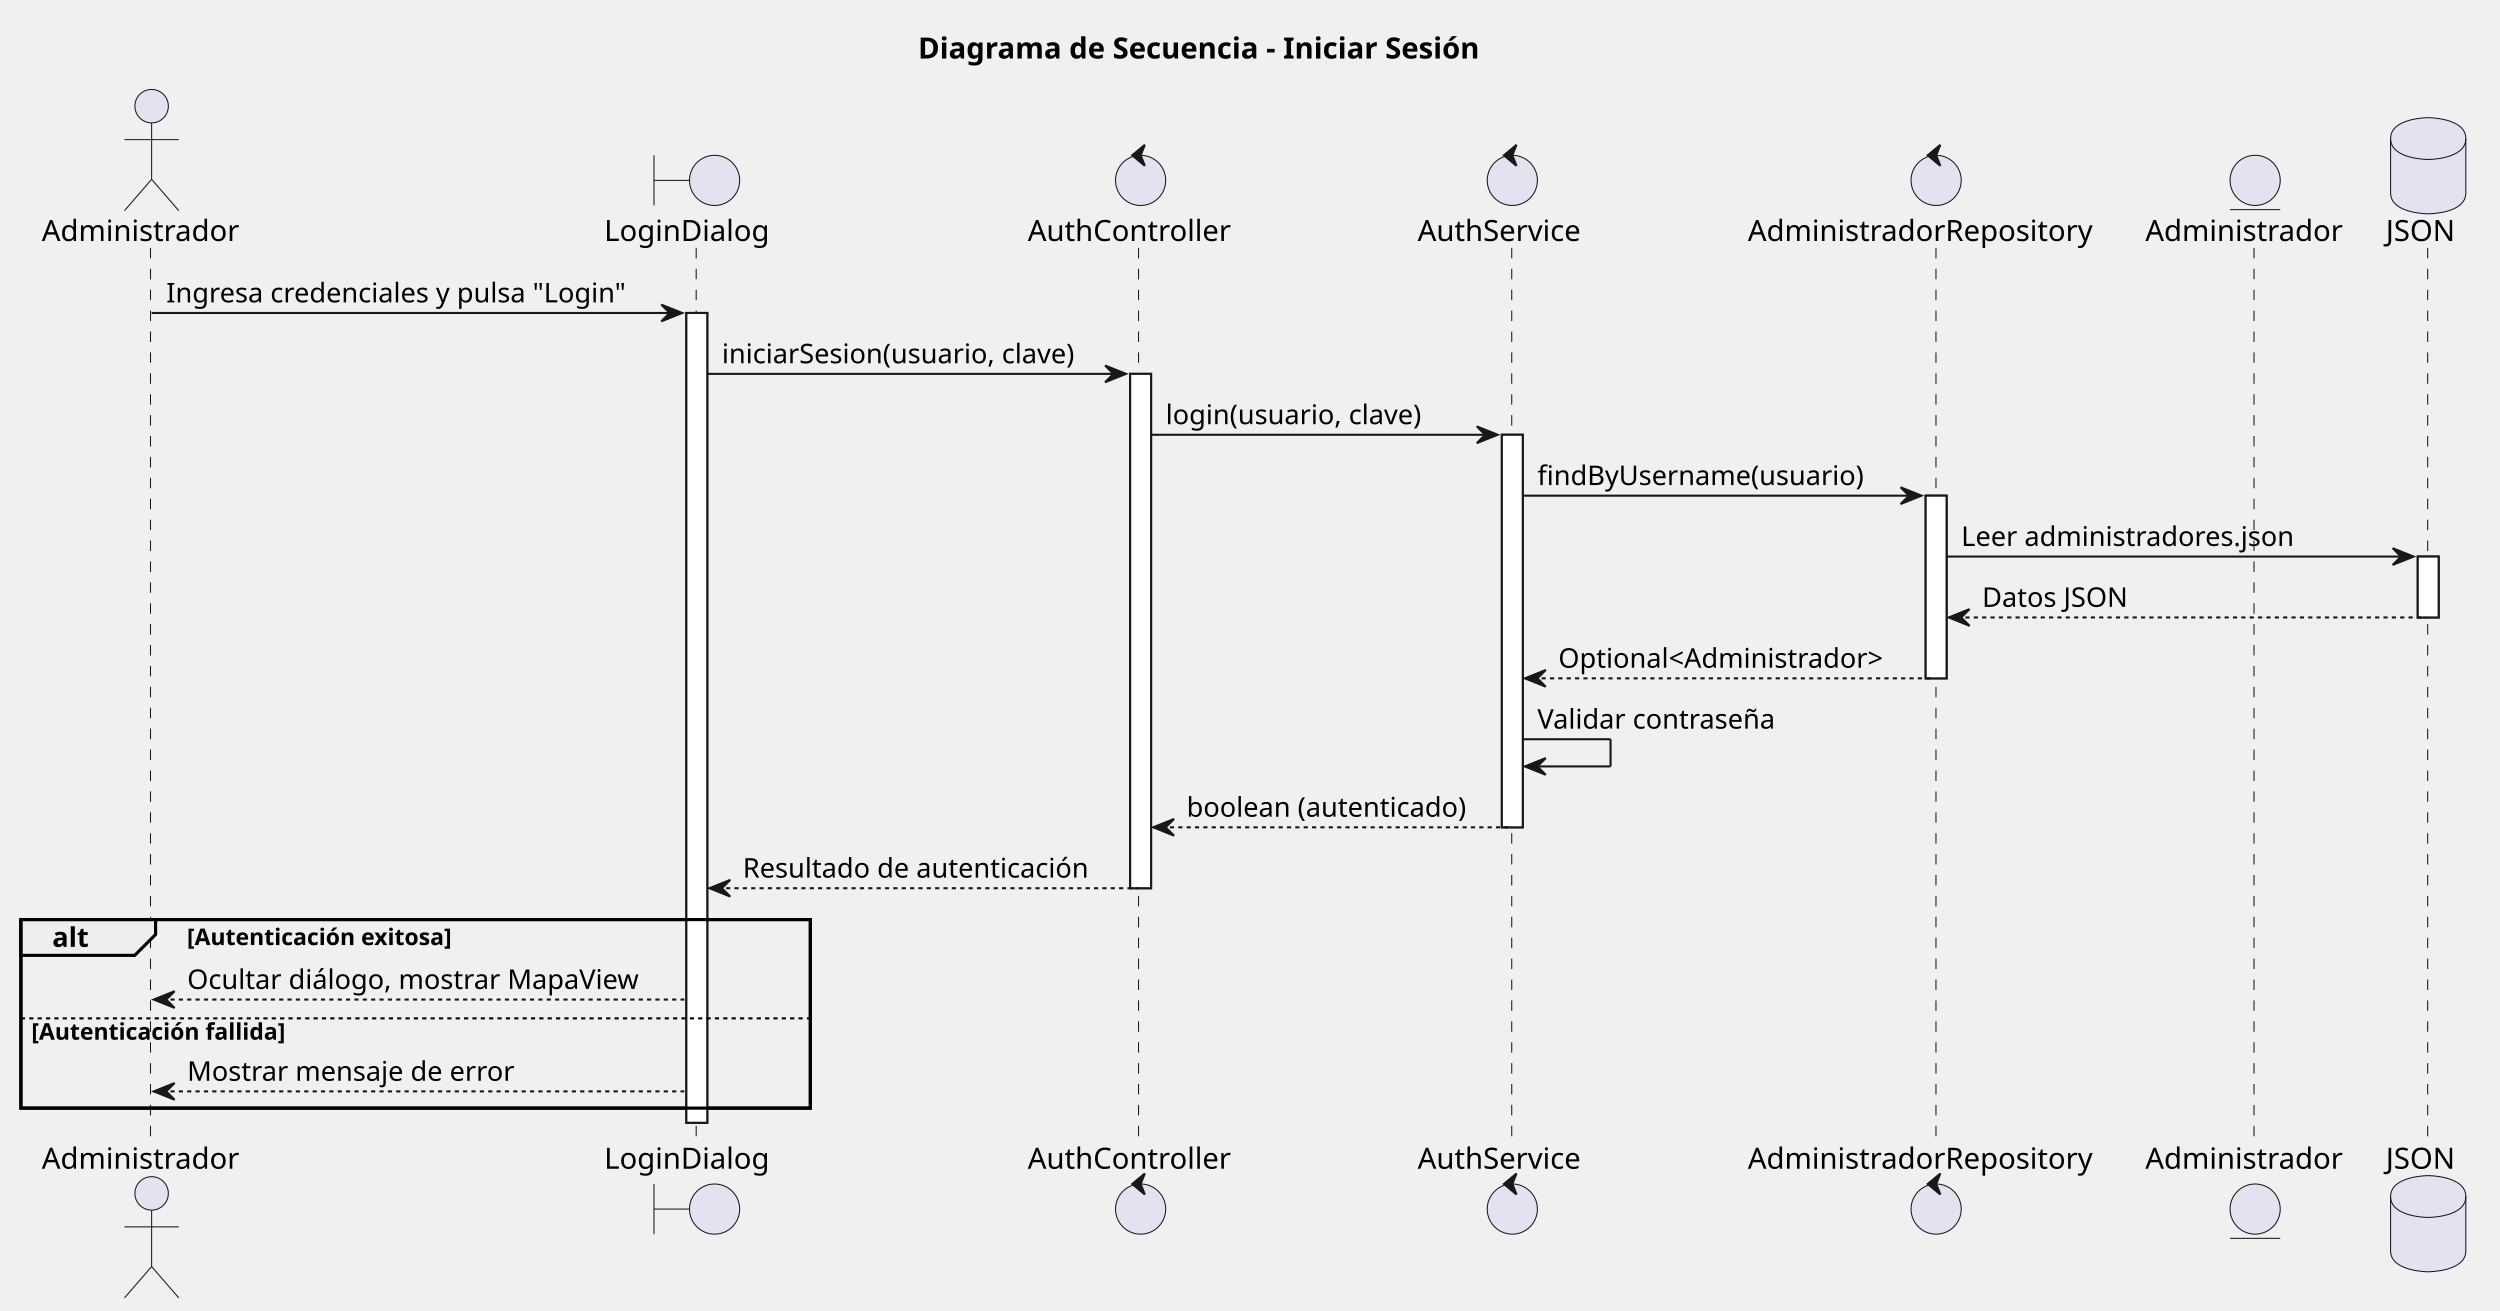
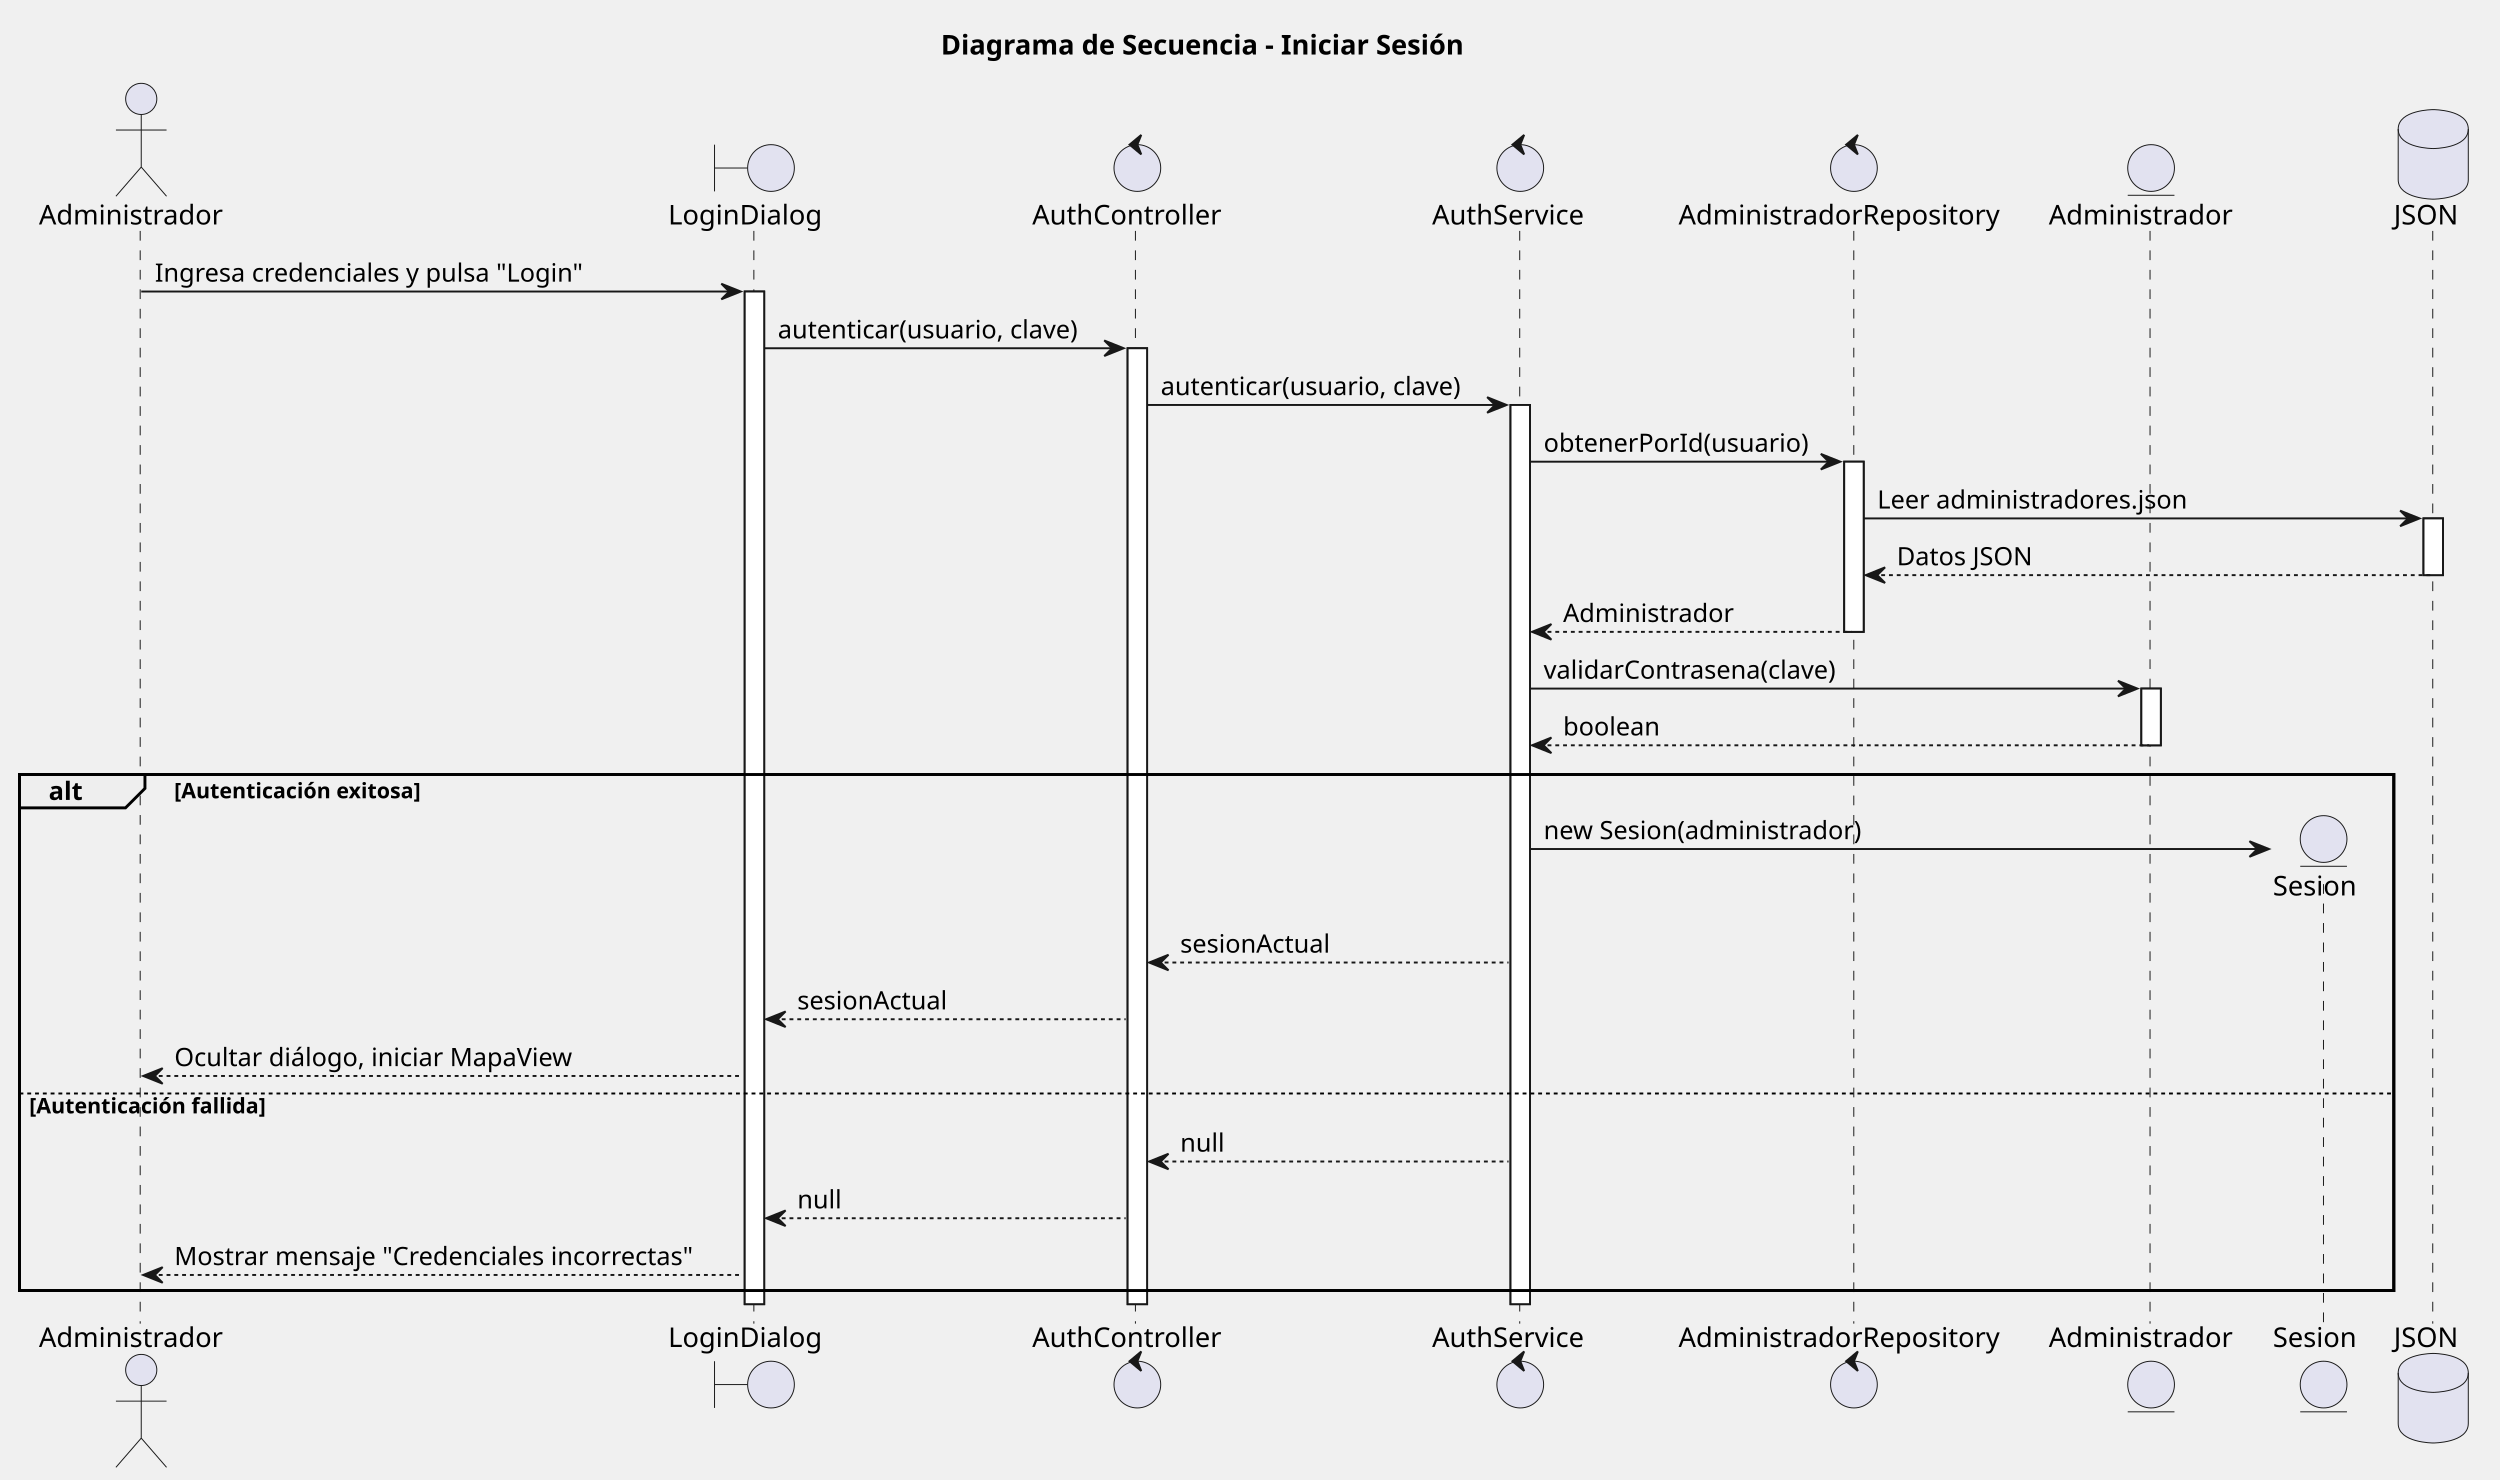
- <svg xmlns="http://www.w3.org/2000/svg" contentStyleType="text/css" data-diagram-type="SEQUENCE" height="627px" preserveAspectRatio="none" style="width:1196px;height:627px;background:#FFFFFF;" version="1.1" viewBox="0 0 1196 627" width="1196px" zoomAndPan="magnify">
+ <svg xmlns="http://www.w3.org/2000/svg" contentStyleType="text/css" data-diagram-type="SEQUENCE" height="760px" preserveAspectRatio="none" style="width:1284px;height:760px;background:#FFFFFF;" version="1.1" viewBox="0 0 1284 760" width="1284px" zoomAndPan="magnify">
  <defs />
  <g>
-     <text fill="#000000" font-family="sans-serif" font-size="14" font-weight="bold" lengthAdjust="spacing" textLength="307.542" x="439.183" y="27.995">Diagrama de Secuencia - Iniciar Sesión</text>
-     <g>
-       <rect fill="#FFFFFF" height="387.398" style="stroke:#181818;stroke-width:1;" width="10" x="328.358" y="149.727" />
-     </g>
-     <g>
-       <rect fill="#FFFFFF" height="246.062" style="stroke:#181818;stroke-width:1;" width="10" x="540.672" y="178.859" />
-     </g>
-     <g>
-       <rect fill="#FFFFFF" height="187.797" style="stroke:#181818;stroke-width:1;" width="10" x="718.491" y="207.992" />
-     </g>
-     <g>
-       <rect fill="#FFFFFF" height="87.398" style="stroke:#181818;stroke-width:1;" width="10" x="921.244" y="237.125" />
-     </g>
-     <g>
-       <rect fill="#FFFFFF" height="29.133" style="stroke:#181818;stroke-width:1;" width="10" x="1156.654" y="266.258" />
-     </g>
-     <rect fill="none" height="90.203" style="stroke:#000000;stroke-width:1.5;" width="377.661" x="10" y="439.922" />
-     <g>
-       <rect fill="#000000" fill-opacity="0" height="428.531" width="8" x="68.54" y="118.594" />
-       <line style="stroke:#181818;stroke-width:0.5;stroke-dasharray:5,5;" x1="72" x2="72" y1="118.594" y2="547.125" />
-     </g>
-     <g>
-       <rect fill="#000000" fill-opacity="0" height="428.531" width="8" x="329.358" y="118.594" />
-       <line style="stroke:#181818;stroke-width:0.5;stroke-dasharray:5,5;" x1="333.056" x2="333.056" y1="118.594" y2="547.125" />
-     </g>
-     <g>
-       <rect fill="#000000" fill-opacity="0" height="428.531" width="8" x="541.672" y="118.594" />
-       <line style="stroke:#181818;stroke-width:0.5;stroke-dasharray:5,5;" x1="544.68" x2="544.68" y1="118.594" y2="547.125" />
-     </g>
-     <g>
-       <rect fill="#000000" fill-opacity="0" height="428.531" width="8" x="719.491" y="118.594" />
-       <line style="stroke:#181818;stroke-width:0.5;stroke-dasharray:5,5;" x1="723.214" x2="723.214" y1="118.594" y2="547.125" />
-     </g>
-     <g>
-       <rect fill="#000000" fill-opacity="0" height="428.531" width="8" x="922.244" y="118.594" />
-       <line style="stroke:#181818;stroke-width:0.5;stroke-dasharray:5,5;" x1="926.168" x2="926.168" y1="118.594" y2="547.125" />
-     </g>
-     <g>
-       <rect fill="#000000" fill-opacity="0" height="428.531" width="8" x="1074.86" y="118.594" />
-       <line style="stroke:#181818;stroke-width:0.5;stroke-dasharray:5,5;" x1="1078.32" x2="1078.32" y1="118.594" y2="547.125" />
-     </g>
-     <g>
-       <rect fill="#000000" fill-opacity="0" height="428.531" width="8" x="1157.654" y="118.594" />
-       <line style="stroke:#181818;stroke-width:0.5;stroke-dasharray:5,5;" x1="1161.4" x2="1161.4" y1="118.594" y2="547.125" />
+     <text fill="#000000" font-family="sans-serif" font-size="14" font-weight="bold" lengthAdjust="spacing" textLength="307.542" x="483.213" y="27.995">Diagrama de Secuencia - Iniciar Sesión</text>
+     <g>
+       <rect fill="#FFFFFF" height="520.094" style="stroke:#181818;stroke-width:1;" width="10" x="382.483" y="149.727" />
+     </g>
+     <g>
+       <rect fill="#FFFFFF" height="490.961" style="stroke:#181818;stroke-width:1;" width="10" x="579.144" y="178.859" />
+     </g>
+     <g>
+       <rect fill="#FFFFFF" height="461.828" style="stroke:#181818;stroke-width:1;" width="10" x="775.804" y="207.992" />
+     </g>
+     <g>
+       <rect fill="#FFFFFF" height="87.398" style="stroke:#181818;stroke-width:1;" width="10" x="947.182" y="237.125" />
+     </g>
+     <g>
+       <rect fill="#FFFFFF" height="29.133" style="stroke:#181818;stroke-width:1;" width="10" x="1099.798" y="353.656" />
+     </g>
+     <g>
+       <rect fill="#FFFFFF" height="29.133" style="stroke:#181818;stroke-width:1;" width="10" x="1244.714" y="266.258" />
+     </g>
+     <rect fill="none" height="265.031" style="stroke:#000000;stroke-width:1.5;" width="1219.46" x="10" y="397.789" />
+     <g>
+       <rect fill="#000000" fill-opacity="0" height="561.227" width="8" x="68.54" y="118.594" />
+       <line style="stroke:#181818;stroke-width:0.5;stroke-dasharray:5,5;" x1="72" x2="72" y1="118.594" y2="679.82" />
+     </g>
+     <g>
+       <rect fill="#000000" fill-opacity="0" height="561.227" width="8" x="383.483" y="118.594" />
+       <line style="stroke:#181818;stroke-width:0.5;stroke-dasharray:5,5;" x1="387.18" x2="387.18" y1="118.594" y2="679.82" />
+     </g>
+     <g>
+       <rect fill="#000000" fill-opacity="0" height="561.227" width="8" x="580.144" y="118.594" />
+       <line style="stroke:#181818;stroke-width:0.5;stroke-dasharray:5,5;" x1="583.151" x2="583.151" y1="118.594" y2="679.82" />
+     </g>
+     <g>
+       <rect fill="#000000" fill-opacity="0" height="561.227" width="8" x="776.804" y="118.594" />
+       <line style="stroke:#181818;stroke-width:0.5;stroke-dasharray:5,5;" x1="780.527" x2="780.527" y1="118.594" y2="679.82" />
+     </g>
+     <g>
+       <rect fill="#000000" fill-opacity="0" height="561.227" width="8" x="948.182" y="118.594" />
+       <line style="stroke:#181818;stroke-width:0.5;stroke-dasharray:5,5;" x1="952.106" x2="952.106" y1="118.594" y2="679.82" />
+     </g>
+     <g>
+       <rect fill="#000000" fill-opacity="0" height="561.227" width="8" x="1100.798" y="118.594" />
+       <line style="stroke:#181818;stroke-width:0.5;stroke-dasharray:5,5;" x1="1104.258" x2="1104.258" y1="118.594" y2="679.82" />
+     </g>
+     <g>
+       <rect fill="#000000" fill-opacity="0" height="225.75" width="8" x="1189.399" y="454.07" />
+       <line style="stroke:#181818;stroke-width:0.5;stroke-dasharray:5,5;" x1="1193.338" x2="1193.338" y1="454.07" y2="679.82" />
+     </g>
+     <g>
+       <rect fill="#000000" fill-opacity="0" height="561.227" width="8" x="1245.714" y="118.594" />
+       <line style="stroke:#181818;stroke-width:0.5;stroke-dasharray:5,5;" x1="1249.46" x2="1249.46" y1="118.594" y2="679.82" />
    </g>
    <g class="participant participant-head" data-participant="admin">
      <text fill="#000000" font-family="sans-serif" font-size="14" lengthAdjust="spacing" textLength="99.08" x="20" y="115.292">Administrador</text>
      <ellipse cx="72.54" cy="50.797" fill="#E2E2F0" rx="8" ry="8" style="stroke:#181818;stroke-width:0.5;" />
      <path d="M72.54,58.797 L72.54,85.797 M59.54,66.797 L85.54,66.797 M72.54,85.797 L59.54,100.797 M72.54,85.797 L85.54,100.797" fill="none" style="stroke:#181818;stroke-width:0.5;" />
    </g>
    <g class="participant participant-tail" data-participant="admin">
-       <text fill="#000000" font-family="sans-serif" font-size="14" lengthAdjust="spacing" textLength="99.08" x="20" y="559.12">Administrador</text>
-       <ellipse cx="72.54" cy="570.922" fill="#E2E2F0" rx="8" ry="8" style="stroke:#181818;stroke-width:0.5;" />
-       <path d="M72.54,578.922 L72.54,605.922 M59.54,586.922 L85.54,586.922 M72.54,605.922 L59.54,620.922 M72.54,605.922 L85.54,620.922" fill="none" style="stroke:#181818;stroke-width:0.5;" />
+       <text fill="#000000" font-family="sans-serif" font-size="14" lengthAdjust="spacing" textLength="99.08" x="20" y="691.815">Administrador</text>
+       <ellipse cx="72.54" cy="703.617" fill="#E2E2F0" rx="8" ry="8" style="stroke:#181818;stroke-width:0.5;" />
+       <path d="M72.54,711.617 L72.54,738.617 M59.54,719.617 L85.54,719.617 M72.54,738.617 L59.54,753.617 M72.54,738.617 L85.54,753.617" fill="none" style="stroke:#181818;stroke-width:0.5;" />
    </g>
    <g class="participant participant-head" data-participant="view">
-       <text fill="#000000" font-family="sans-serif" font-size="14" lengthAdjust="spacing" textLength="82.606" x="289.056" y="115.292">LoginDialog</text>
-       <path d="M312.858,74.297 L312.858,98.297 M312.858,86.297 L329.858,86.297" fill="none" style="stroke:#181818;stroke-width:0.5;" />
-       <ellipse cx="341.858" cy="86.297" fill="#E2E2F0" rx="12" ry="12" style="stroke:#181818;stroke-width:0.5;" />
+       <text fill="#000000" font-family="sans-serif" font-size="14" lengthAdjust="spacing" textLength="82.606" x="343.18" y="115.292">LoginDialog</text>
+       <path d="M366.983,74.297 L366.983,98.297 M366.983,86.297 L383.983,86.297" fill="none" style="stroke:#181818;stroke-width:0.5;" />
+       <ellipse cx="395.983" cy="86.297" fill="#E2E2F0" rx="12" ry="12" style="stroke:#181818;stroke-width:0.5;" />
    </g>
    <g class="participant participant-tail" data-participant="view">
-       <text fill="#000000" font-family="sans-serif" font-size="14" lengthAdjust="spacing" textLength="82.606" x="289.056" y="559.12">LoginDialog</text>
-       <path d="M312.858,566.422 L312.858,590.422 M312.858,578.422 L329.858,578.422" fill="none" style="stroke:#181818;stroke-width:0.5;" />
-       <ellipse cx="341.858" cy="578.422" fill="#E2E2F0" rx="12" ry="12" style="stroke:#181818;stroke-width:0.5;" />
+       <text fill="#000000" font-family="sans-serif" font-size="14" lengthAdjust="spacing" textLength="82.606" x="343.18" y="691.815">LoginDialog</text>
+       <path d="M366.983,699.117 L366.983,723.117 M366.983,711.117 L383.983,711.117" fill="none" style="stroke:#181818;stroke-width:0.5;" />
+       <ellipse cx="395.983" cy="711.117" fill="#E2E2F0" rx="12" ry="12" style="stroke:#181818;stroke-width:0.5;" />
    </g>
    <g class="participant participant-head" data-participant="controller">
-       <text fill="#000000" font-family="sans-serif" font-size="14" lengthAdjust="spacing" textLength="101.985" x="491.68" y="115.292">AuthController</text>
-       <ellipse cx="545.672" cy="86.297" fill="#E2E2F0" rx="12" ry="12" style="stroke:#181818;stroke-width:0.5;" />
-       <polygon fill="#181818" points="541.672,74.297,547.672,69.297,545.672,74.297,547.672,79.297,541.672,74.297" style="stroke:#181818;stroke-width:1;" />
+       <text fill="#000000" font-family="sans-serif" font-size="14" lengthAdjust="spacing" textLength="101.985" x="530.151" y="115.292">AuthController</text>
+       <ellipse cx="584.144" cy="86.297" fill="#E2E2F0" rx="12" ry="12" style="stroke:#181818;stroke-width:0.5;" />
+       <polygon fill="#181818" points="580.144,74.297,586.144,69.297,584.144,74.297,586.144,79.297,580.144,74.297" style="stroke:#181818;stroke-width:1;" />
    </g>
    <g class="participant participant-tail" data-participant="controller">
-       <text fill="#000000" font-family="sans-serif" font-size="14" lengthAdjust="spacing" textLength="101.985" x="491.68" y="559.12">AuthController</text>
-       <ellipse cx="545.672" cy="578.422" fill="#E2E2F0" rx="12" ry="12" style="stroke:#181818;stroke-width:0.5;" />
-       <polygon fill="#181818" points="541.672,566.422,547.672,561.422,545.672,566.422,547.672,571.422,541.672,566.422" style="stroke:#181818;stroke-width:1;" />
+       <text fill="#000000" font-family="sans-serif" font-size="14" lengthAdjust="spacing" textLength="101.985" x="530.151" y="691.815">AuthController</text>
+       <ellipse cx="584.144" cy="711.117" fill="#E2E2F0" rx="12" ry="12" style="stroke:#181818;stroke-width:0.5;" />
+       <polygon fill="#181818" points="580.144,699.117,586.144,694.117,584.144,699.117,586.144,704.117,580.144,699.117" style="stroke:#181818;stroke-width:1;" />
    </g>
    <g class="participant participant-head" data-participant="service">
-       <text fill="#000000" font-family="sans-serif" font-size="14" lengthAdjust="spacing" textLength="84.554" x="678.214" y="115.292">AuthService</text>
-       <ellipse cx="723.491" cy="86.297" fill="#E2E2F0" rx="12" ry="12" style="stroke:#181818;stroke-width:0.5;" />
-       <polygon fill="#181818" points="719.491,74.297,725.491,69.297,723.491,74.297,725.491,79.297,719.491,74.297" style="stroke:#181818;stroke-width:1;" />
+       <text fill="#000000" font-family="sans-serif" font-size="14" lengthAdjust="spacing" textLength="84.554" x="735.527" y="115.292">AuthService</text>
+       <ellipse cx="780.804" cy="86.297" fill="#E2E2F0" rx="12" ry="12" style="stroke:#181818;stroke-width:0.5;" />
+       <polygon fill="#181818" points="776.804,74.297,782.804,69.297,780.804,74.297,782.804,79.297,776.804,74.297" style="stroke:#181818;stroke-width:1;" />
    </g>
    <g class="participant participant-tail" data-participant="service">
-       <text fill="#000000" font-family="sans-serif" font-size="14" lengthAdjust="spacing" textLength="84.554" x="678.214" y="559.12">AuthService</text>
-       <ellipse cx="723.491" cy="578.422" fill="#E2E2F0" rx="12" ry="12" style="stroke:#181818;stroke-width:0.5;" />
-       <polygon fill="#181818" points="719.491,566.422,725.491,561.422,723.491,566.422,725.491,571.422,719.491,566.422" style="stroke:#181818;stroke-width:1;" />
+       <text fill="#000000" font-family="sans-serif" font-size="14" lengthAdjust="spacing" textLength="84.554" x="735.527" y="691.815">AuthService</text>
+       <ellipse cx="780.804" cy="711.117" fill="#E2E2F0" rx="12" ry="12" style="stroke:#181818;stroke-width:0.5;" />
+       <polygon fill="#181818" points="776.804,699.117,782.804,694.117,780.804,699.117,782.804,704.117,776.804,699.117" style="stroke:#181818;stroke-width:1;" />
    </g>
    <g class="participant participant-head" data-participant="repository">
-       <text fill="#000000" font-family="sans-serif" font-size="14" lengthAdjust="spacing" textLength="174.152" x="836.168" y="115.292">AdministradorRepository</text>
-       <ellipse cx="926.244" cy="86.297" fill="#E2E2F0" rx="12" ry="12" style="stroke:#181818;stroke-width:0.5;" />
-       <polygon fill="#181818" points="922.244,74.297,928.244,69.297,926.244,74.297,928.244,79.297,922.244,74.297" style="stroke:#181818;stroke-width:1;" />
+       <text fill="#000000" font-family="sans-serif" font-size="14" lengthAdjust="spacing" textLength="174.152" x="862.106" y="115.292">AdministradorRepository</text>
+       <ellipse cx="952.182" cy="86.297" fill="#E2E2F0" rx="12" ry="12" style="stroke:#181818;stroke-width:0.5;" />
+       <polygon fill="#181818" points="948.182,74.297,954.182,69.297,952.182,74.297,954.182,79.297,948.182,74.297" style="stroke:#181818;stroke-width:1;" />
    </g>
    <g class="participant participant-tail" data-participant="repository">
-       <text fill="#000000" font-family="sans-serif" font-size="14" lengthAdjust="spacing" textLength="174.152" x="836.168" y="559.12">AdministradorRepository</text>
-       <ellipse cx="926.244" cy="578.422" fill="#E2E2F0" rx="12" ry="12" style="stroke:#181818;stroke-width:0.5;" />
-       <polygon fill="#181818" points="922.244,566.422,928.244,561.422,926.244,566.422,928.244,571.422,922.244,566.422" style="stroke:#181818;stroke-width:1;" />
+       <text fill="#000000" font-family="sans-serif" font-size="14" lengthAdjust="spacing" textLength="174.152" x="862.106" y="691.815">AdministradorRepository</text>
+       <ellipse cx="952.182" cy="711.117" fill="#E2E2F0" rx="12" ry="12" style="stroke:#181818;stroke-width:0.5;" />
+       <polygon fill="#181818" points="948.182,699.117,954.182,694.117,952.182,699.117,954.182,704.117,948.182,699.117" style="stroke:#181818;stroke-width:1;" />
    </g>
    <g class="participant participant-head" data-participant="entity">
-       <text fill="#000000" font-family="sans-serif" font-size="14" lengthAdjust="spacing" textLength="99.08" x="1026.32" y="115.292">Administrador</text>
-       <ellipse cx="1078.86" cy="86.297" fill="#E2E2F0" rx="12" ry="12" style="stroke:#181818;stroke-width:0.5;" />
-       <line style="stroke:#181818;stroke-width:0.5;" x1="1066.86" x2="1090.86" y1="100.297" y2="100.297" />
+       <text fill="#000000" font-family="sans-serif" font-size="14" lengthAdjust="spacing" textLength="99.08" x="1052.258" y="115.292">Administrador</text>
+       <ellipse cx="1104.798" cy="86.297" fill="#E2E2F0" rx="12" ry="12" style="stroke:#181818;stroke-width:0.5;" />
+       <line style="stroke:#181818;stroke-width:0.5;" x1="1092.798" x2="1116.798" y1="100.297" y2="100.297" />
    </g>
    <g class="participant participant-tail" data-participant="entity">
-       <text fill="#000000" font-family="sans-serif" font-size="14" lengthAdjust="spacing" textLength="99.08" x="1026.32" y="559.12">Administrador</text>
-       <ellipse cx="1078.86" cy="578.422" fill="#E2E2F0" rx="12" ry="12" style="stroke:#181818;stroke-width:0.5;" />
-       <line style="stroke:#181818;stroke-width:0.5;" x1="1066.86" x2="1090.86" y1="592.422" y2="592.422" />
+       <text fill="#000000" font-family="sans-serif" font-size="14" lengthAdjust="spacing" textLength="99.08" x="1052.258" y="691.815">Administrador</text>
+       <ellipse cx="1104.798" cy="711.117" fill="#E2E2F0" rx="12" ry="12" style="stroke:#181818;stroke-width:0.5;" />
+       <line style="stroke:#181818;stroke-width:0.5;" x1="1092.798" x2="1116.798" y1="725.117" y2="725.117" />
+     </g>
+     <g class="participant participant-tail" data-participant="session">
+       <text fill="#000000" font-family="sans-serif" font-size="14" lengthAdjust="spacing" textLength="46.122" x="1167.338" y="691.815">Sesion</text>
+       <ellipse cx="1193.399" cy="711.117" fill="#E2E2F0" rx="12" ry="12" style="stroke:#181818;stroke-width:0.5;" />
+       <line style="stroke:#181818;stroke-width:0.5;" x1="1181.399" x2="1205.399" y1="725.117" y2="725.117" />
    </g>
    <g class="participant participant-head" data-participant="db">
-       <text fill="#000000" font-family="sans-serif" font-size="14" lengthAdjust="spacing" textLength="34.508" x="1141.4" y="115.292">JSON</text>
-       <path d="M1143.654,66.297 C1143.654,56.297 1161.654,56.297 1161.654,56.297 C1161.654,56.297 1179.654,56.297 1179.654,66.297 L1179.654,92.297 C1179.654,102.297 1161.654,102.297 1161.654,102.297 C1161.654,102.297 1143.654,102.297 1143.654,92.297 L1143.654,66.297" fill="#E2E2F0" style="stroke:#181818;stroke-width:0.5;" />
-       <path d="M1143.654,66.297 C1143.654,76.297 1161.654,76.297 1161.654,76.297 C1161.654,76.297 1179.654,76.297 1179.654,66.297" fill="none" style="stroke:#181818;stroke-width:0.5;" />
+       <text fill="#000000" font-family="sans-serif" font-size="14" lengthAdjust="spacing" textLength="34.508" x="1229.46" y="115.292">JSON</text>
+       <path d="M1231.714,66.297 C1231.714,56.297 1249.714,56.297 1249.714,56.297 C1249.714,56.297 1267.714,56.297 1267.714,66.297 L1267.714,92.297 C1267.714,102.297 1249.714,102.297 1249.714,102.297 C1249.714,102.297 1231.714,102.297 1231.714,92.297 L1231.714,66.297" fill="#E2E2F0" style="stroke:#181818;stroke-width:0.5;" />
+       <path d="M1231.714,66.297 C1231.714,76.297 1249.714,76.297 1249.714,76.297 C1249.714,76.297 1267.714,76.297 1267.714,66.297" fill="none" style="stroke:#181818;stroke-width:0.5;" />
    </g>
    <g class="participant participant-tail" data-participant="db">
-       <text fill="#000000" font-family="sans-serif" font-size="14" lengthAdjust="spacing" textLength="34.508" x="1141.4" y="559.12">JSON</text>
-       <path d="M1143.654,572.422 C1143.654,562.422 1161.654,562.422 1161.654,562.422 C1161.654,562.422 1179.654,562.422 1179.654,572.422 L1179.654,598.422 C1179.654,608.422 1161.654,608.422 1161.654,608.422 C1161.654,608.422 1143.654,608.422 1143.654,598.422 L1143.654,572.422" fill="#E2E2F0" style="stroke:#181818;stroke-width:0.5;" />
-       <path d="M1143.654,572.422 C1143.654,582.422 1161.654,582.422 1161.654,582.422 C1161.654,582.422 1179.654,582.422 1179.654,572.422" fill="none" style="stroke:#181818;stroke-width:0.5;" />
-     </g>
-     <g>
-       <rect fill="#FFFFFF" height="387.398" style="stroke:#181818;stroke-width:1;" width="10" x="328.358" y="149.727" />
-     </g>
-     <g>
-       <rect fill="#FFFFFF" height="246.062" style="stroke:#181818;stroke-width:1;" width="10" x="540.672" y="178.859" />
-     </g>
-     <g>
-       <rect fill="#FFFFFF" height="187.797" style="stroke:#181818;stroke-width:1;" width="10" x="718.491" y="207.992" />
-     </g>
-     <g>
-       <rect fill="#FFFFFF" height="87.398" style="stroke:#181818;stroke-width:1;" width="10" x="921.244" y="237.125" />
-     </g>
-     <g>
-       <rect fill="#FFFFFF" height="29.133" style="stroke:#181818;stroke-width:1;" width="10" x="1156.654" y="266.258" />
+       <text fill="#000000" font-family="sans-serif" font-size="14" lengthAdjust="spacing" textLength="34.508" x="1229.46" y="691.815">JSON</text>
+       <path d="M1231.714,705.117 C1231.714,695.117 1249.714,695.117 1249.714,695.117 C1249.714,695.117 1267.714,695.117 1267.714,705.117 L1267.714,731.117 C1267.714,741.117 1249.714,741.117 1249.714,741.117 C1249.714,741.117 1231.714,741.117 1231.714,731.117 L1231.714,705.117" fill="#E2E2F0" style="stroke:#181818;stroke-width:0.5;" />
+       <path d="M1231.714,705.117 C1231.714,715.117 1249.714,715.117 1249.714,715.117 C1249.714,715.117 1267.714,715.117 1267.714,705.117" fill="none" style="stroke:#181818;stroke-width:0.5;" />
+     </g>
+     <g>
+       <rect fill="#FFFFFF" height="520.094" style="stroke:#181818;stroke-width:1;" width="10" x="382.483" y="149.727" />
+     </g>
+     <g>
+       <rect fill="#FFFFFF" height="490.961" style="stroke:#181818;stroke-width:1;" width="10" x="579.144" y="178.859" />
+     </g>
+     <g>
+       <rect fill="#FFFFFF" height="461.828" style="stroke:#181818;stroke-width:1;" width="10" x="775.804" y="207.992" />
+     </g>
+     <g>
+       <rect fill="#FFFFFF" height="87.398" style="stroke:#181818;stroke-width:1;" width="10" x="947.182" y="237.125" />
+     </g>
+     <g>
+       <rect fill="#FFFFFF" height="29.133" style="stroke:#181818;stroke-width:1;" width="10" x="1099.798" y="353.656" />
+     </g>
+     <g>
+       <rect fill="#FFFFFF" height="29.133" style="stroke:#181818;stroke-width:1;" width="10" x="1244.714" y="266.258" />
    </g>
    <g class="message" data-participant-1="admin" data-participant-2="view">
-       <polygon fill="#181818" points="316.358,145.727,326.358,149.727,316.358,153.727,320.358,149.727" style="stroke:#181818;stroke-width:1;" />
-       <line style="stroke:#181818;stroke-width:1;" x1="72.54" x2="322.358" y1="149.727" y2="149.727" />
+       <polygon fill="#181818" points="370.483,145.727,380.483,149.727,370.483,153.727,374.483,149.727" style="stroke:#181818;stroke-width:1;" />
+       <line style="stroke:#181818;stroke-width:1;" x1="72.54" x2="376.483" y1="149.727" y2="149.727" />
      <text fill="#000000" font-family="sans-serif" font-size="13" lengthAdjust="spacing" textLength="236.818" x="79.54" y="144.661">Ingresa credenciales y pulsa "Login"</text>
    </g>
    <g class="message" data-participant-1="view" data-participant-2="controller">
-       <polygon fill="#181818" points="528.672,174.859,538.672,178.859,528.672,182.859,532.672,178.859" style="stroke:#181818;stroke-width:1;" />
-       <line style="stroke:#181818;stroke-width:1;" x1="338.358" x2="534.672" y1="178.859" y2="178.859" />
-       <text fill="#000000" font-family="sans-serif" font-size="13" lengthAdjust="spacing" textLength="183.314" x="345.358" y="173.793">iniciarSesion(usuario, clave)</text>
+       <polygon fill="#181818" points="567.144,174.859,577.144,178.859,567.144,182.859,571.144,178.859" style="stroke:#181818;stroke-width:1;" />
+       <line style="stroke:#181818;stroke-width:1;" x1="392.483" x2="573.144" y1="178.859" y2="178.859" />
+       <text fill="#000000" font-family="sans-serif" font-size="13" lengthAdjust="spacing" textLength="167.661" x="399.483" y="173.793">autenticar(usuario, clave)</text>
    </g>
    <g class="message" data-participant-1="controller" data-participant-2="service">
-       <polygon fill="#181818" points="706.491,203.992,716.491,207.992,706.491,211.992,710.491,207.992" style="stroke:#181818;stroke-width:1;" />
-       <line style="stroke:#181818;stroke-width:1;" x1="550.672" x2="712.491" y1="207.992" y2="207.992" />
-       <text fill="#000000" font-family="sans-serif" font-size="13" lengthAdjust="spacing" textLength="132.622" x="557.672" y="202.926">login(usuario, clave)</text>
+       <polygon fill="#181818" points="763.804,203.992,773.804,207.992,763.804,211.992,767.804,207.992" style="stroke:#181818;stroke-width:1;" />
+       <line style="stroke:#181818;stroke-width:1;" x1="589.144" x2="769.804" y1="207.992" y2="207.992" />
+       <text fill="#000000" font-family="sans-serif" font-size="13" lengthAdjust="spacing" textLength="167.661" x="596.144" y="202.926">autenticar(usuario, clave)</text>
    </g>
    <g class="message" data-participant-1="service" data-participant-2="repository">
-       <polygon fill="#181818" points="909.244,233.125,919.244,237.125,909.244,241.125,913.244,237.125" style="stroke:#181818;stroke-width:1;" />
-       <line style="stroke:#181818;stroke-width:1;" x1="728.491" x2="915.244" y1="237.125" y2="237.125" />
-       <text fill="#000000" font-family="sans-serif" font-size="13" lengthAdjust="spacing" textLength="166.061" x="735.491" y="232.059">findByUsername(usuario)</text>
+       <polygon fill="#181818" points="935.182,233.125,945.182,237.125,935.182,241.125,939.182,237.125" style="stroke:#181818;stroke-width:1;" />
+       <line style="stroke:#181818;stroke-width:1;" x1="785.804" x2="941.182" y1="237.125" y2="237.125" />
+       <text fill="#000000" font-family="sans-serif" font-size="13" lengthAdjust="spacing" textLength="142.378" x="792.804" y="232.059">obtenerPorId(usuario)</text>
    </g>
    <g class="message" data-participant-1="repository" data-participant-2="db">
-       <polygon fill="#181818" points="1144.654,262.258,1154.654,266.258,1144.654,270.258,1148.654,266.258" style="stroke:#181818;stroke-width:1;" />
-       <line style="stroke:#181818;stroke-width:1;" x1="931.244" x2="1150.654" y1="266.258" y2="266.258" />
-       <text fill="#000000" font-family="sans-serif" font-size="13" lengthAdjust="spacing" textLength="169.273" x="938.244" y="261.192">Leer administradores.json</text>
+       <polygon fill="#181818" points="1232.714,262.258,1242.714,266.258,1232.714,270.258,1236.714,266.258" style="stroke:#181818;stroke-width:1;" />
+       <line style="stroke:#181818;stroke-width:1;" x1="957.182" x2="1238.714" y1="266.258" y2="266.258" />
+       <text fill="#000000" font-family="sans-serif" font-size="13" lengthAdjust="spacing" textLength="169.273" x="964.182" y="261.192">Leer administradores.json</text>
    </g>
    <g class="message" data-participant-1="db" data-participant-2="repository">
-       <polygon fill="#181818" points="942.244,291.391,932.244,295.391,942.244,299.391,938.244,295.391" style="stroke:#181818;stroke-width:1;" />
-       <line style="stroke:#181818;stroke-width:1;stroke-dasharray:2,2;" x1="936.244" x2="1160.654" y1="295.391" y2="295.391" />
-       <text fill="#000000" font-family="sans-serif" font-size="13" lengthAdjust="spacing" textLength="73.976" x="948.244" y="290.325">Datos JSON</text>
+       <polygon fill="#181818" points="968.182,291.391,958.182,295.391,968.182,299.391,964.182,295.391" style="stroke:#181818;stroke-width:1;" />
+       <line style="stroke:#181818;stroke-width:1;stroke-dasharray:2,2;" x1="962.182" x2="1248.714" y1="295.391" y2="295.391" />
+       <text fill="#000000" font-family="sans-serif" font-size="13" lengthAdjust="spacing" textLength="73.976" x="974.182" y="290.325">Datos JSON</text>
    </g>
    <g class="message" data-participant-1="repository" data-participant-2="service">
-       <polygon fill="#181818" points="739.491,320.523,729.491,324.523,739.491,328.523,735.491,324.523" style="stroke:#181818;stroke-width:1;" />
-       <line style="stroke:#181818;stroke-width:1;stroke-dasharray:2,2;" x1="733.491" x2="925.244" y1="324.523" y2="324.523" />
-       <text fill="#000000" font-family="sans-serif" font-size="13" lengthAdjust="spacing" textLength="168.752" x="745.491" y="319.457">Optional&lt;Administrador&gt;</text>
-     </g>
-     <g class="message" data-participant-1="service" data-participant-2="service">
-       <line style="stroke:#181818;stroke-width:1;" x1="728.491" x2="770.491" y1="353.656" y2="353.656" />
-       <line style="stroke:#181818;stroke-width:1;" x1="770.491" x2="770.491" y1="353.656" y2="366.656" />
-       <line style="stroke:#181818;stroke-width:1;" x1="729.491" x2="770.491" y1="366.656" y2="366.656" />
-       <polygon fill="#181818" points="739.491,362.656,729.491,366.656,739.491,370.656,735.491,366.656" style="stroke:#181818;stroke-width:1;" />
-       <text fill="#000000" font-family="sans-serif" font-size="13" lengthAdjust="spacing" textLength="122.503" x="735.491" y="348.59">Validar contraseña</text>
-     </g>
+       <polygon fill="#181818" points="796.804,320.523,786.804,324.523,796.804,328.523,792.804,324.523" style="stroke:#181818;stroke-width:1;" />
+       <line style="stroke:#181818;stroke-width:1;stroke-dasharray:2,2;" x1="790.804" x2="951.182" y1="324.523" y2="324.523" />
+       <text fill="#000000" font-family="sans-serif" font-size="13" lengthAdjust="spacing" textLength="92.003" x="802.804" y="319.457">Administrador</text>
+     </g>
+     <g class="message" data-participant-1="service" data-participant-2="entity">
+       <polygon fill="#181818" points="1087.798,349.656,1097.798,353.656,1087.798,357.656,1091.798,353.656" style="stroke:#181818;stroke-width:1;" />
+       <line style="stroke:#181818;stroke-width:1;" x1="785.804" x2="1093.798" y1="353.656" y2="353.656" />
+       <text fill="#000000" font-family="sans-serif" font-size="13" lengthAdjust="spacing" textLength="163.662" x="792.804" y="348.59">validarContrasena(clave)</text>
+     </g>
+     <g class="message" data-participant-1="entity" data-participant-2="service">
+       <polygon fill="#181818" points="796.804,378.789,786.804,382.789,796.804,386.789,792.804,382.789" style="stroke:#181818;stroke-width:1;" />
+       <line style="stroke:#181818;stroke-width:1;stroke-dasharray:2,2;" x1="790.804" x2="1103.798" y1="382.789" y2="382.789" />
+       <text fill="#000000" font-family="sans-serif" font-size="13" lengthAdjust="spacing" textLength="51.975" x="802.804" y="377.723">boolean</text>
+     </g>
+     <path d="M10,397.789 L74.443,397.789 L74.443,404.922 L64.443,414.922 L10,414.922 L10,397.789" fill="#EEEEEE" style="stroke:#000000;stroke-width:1.5;" />
+     <rect fill="none" height="265.031" style="stroke:#000000;stroke-width:1.5;" width="1219.46" x="10" y="397.789" />
+     <text fill="#000000" font-family="sans-serif" font-size="13" font-weight="bold" lengthAdjust="spacing" textLength="19.443" x="25" y="410.856">alt</text>
+     <text fill="#000000" font-family="sans-serif" font-size="11" font-weight="bold" lengthAdjust="spacing" textLength="144.542" x="89.443" y="410">[Autenticación exitosa]</text>
+     <g class="message" data-participant-1="service" data-participant-2="session">
+       <polygon fill="#181818" points="1155.338,432.055,1165.338,436.055,1155.338,440.055,1159.338,436.055" style="stroke:#181818;stroke-width:1;" />
+       <line style="stroke:#181818;stroke-width:1;" x1="785.804" x2="1161.338" y1="436.055" y2="436.055" />
+       <text fill="#000000" font-family="sans-serif" font-size="13" lengthAdjust="spacing" textLength="175.049" x="792.804" y="430.989">new Sesion(administrador)</text>
+     </g>
+     <text fill="#000000" font-family="sans-serif" font-size="14" lengthAdjust="spacing" textLength="46.122" x="1167.338" y="459.917">Sesion</text>
+     <ellipse cx="1193.399" cy="430.922" fill="#E2E2F0" rx="12" ry="12" style="stroke:#181818;stroke-width:0.5;" />
+     <line style="stroke:#181818;stroke-width:0.5;" x1="1181.399" x2="1205.399" y1="444.922" y2="444.922" />
    <g class="message" data-participant-1="service" data-participant-2="controller">
-       <polygon fill="#181818" points="561.672,391.789,551.672,395.789,561.672,399.789,557.672,395.789" style="stroke:#181818;stroke-width:1;" />
-       <line style="stroke:#181818;stroke-width:1;stroke-dasharray:2,2;" x1="555.672" x2="722.491" y1="395.789" y2="395.789" />
-       <text fill="#000000" font-family="sans-serif" font-size="13" lengthAdjust="spacing" textLength="143.819" x="567.672" y="390.723">boolean (autenticado)</text>
+       <polygon fill="#181818" points="600.144,490.352,590.144,494.352,600.144,498.352,596.144,494.352" style="stroke:#181818;stroke-width:1;" />
+       <line style="stroke:#181818;stroke-width:1;stroke-dasharray:2,2;" x1="594.144" x2="774.804" y1="494.352" y2="494.352" />
+       <text fill="#000000" font-family="sans-serif" font-size="13" lengthAdjust="spacing" textLength="82.304" x="606.144" y="489.286">sesionActual</text>
    </g>
    <g class="message" data-participant-1="controller" data-participant-2="view">
-       <polygon fill="#181818" points="349.358,420.922,339.358,424.922,349.358,428.922,345.358,424.922" style="stroke:#181818;stroke-width:1;" />
-       <line style="stroke:#181818;stroke-width:1;stroke-dasharray:2,2;" x1="343.358" x2="544.672" y1="424.922" y2="424.922" />
-       <text fill="#000000" font-family="sans-serif" font-size="13" lengthAdjust="spacing" textLength="177.753" x="355.358" y="419.856">Resultado de autenticación</text>
-     </g>
-     <path d="M10,439.922 L74.443,439.922 L74.443,447.055 L64.443,457.055 L10,457.055 L10,439.922" fill="#EEEEEE" style="stroke:#000000;stroke-width:1.5;" />
-     <rect fill="none" height="90.203" style="stroke:#000000;stroke-width:1.5;" width="377.661" x="10" y="439.922" />
-     <text fill="#000000" font-family="sans-serif" font-size="13" font-weight="bold" lengthAdjust="spacing" textLength="19.443" x="25" y="452.989">alt</text>
-     <text fill="#000000" font-family="sans-serif" font-size="11" font-weight="bold" lengthAdjust="spacing" textLength="144.542" x="89.443" y="452.132">[Autenticación exitosa]</text>
+       <polygon fill="#181818" points="403.483,519.484,393.483,523.484,403.483,527.484,399.483,523.484" style="stroke:#181818;stroke-width:1;" />
+       <line style="stroke:#181818;stroke-width:1;stroke-dasharray:2,2;" x1="397.483" x2="578.144" y1="523.484" y2="523.484" />
+       <text fill="#000000" font-family="sans-serif" font-size="13" lengthAdjust="spacing" textLength="82.304" x="409.483" y="518.418">sesionActual</text>
+     </g>
    <g class="message" data-participant-1="view" data-participant-2="admin">
-       <polygon fill="#181818" points="83.54,474.188,73.54,478.188,83.54,482.188,79.54,478.188" style="stroke:#181818;stroke-width:1;" />
-       <line style="stroke:#181818;stroke-width:1;stroke-dasharray:2,2;" x1="77.54" x2="327.358" y1="478.188" y2="478.188" />
-       <text fill="#000000" font-family="sans-serif" font-size="13" lengthAdjust="spacing" textLength="229.449" x="89.54" y="473.122">Ocultar diálogo, mostrar MapaView</text>
-     </g>
-     <line style="stroke:#000000;stroke-width:1;stroke-dasharray:2,2;" x1="10" x2="387.661" y1="487.188" y2="487.188" />
-     <text fill="#000000" font-family="sans-serif" font-size="11" font-weight="bold" lengthAdjust="spacing" textLength="138.247" x="15" y="497.398">[Autenticación fallida]</text>
+       <polygon fill="#181818" points="83.54,548.617,73.54,552.617,83.54,556.617,79.54,552.617" style="stroke:#181818;stroke-width:1;" />
+       <line style="stroke:#181818;stroke-width:1;stroke-dasharray:2,2;" x1="77.54" x2="381.483" y1="552.617" y2="552.617" />
+       <text fill="#000000" font-family="sans-serif" font-size="13" lengthAdjust="spacing" textLength="217.839" x="89.54" y="547.551">Ocultar diálogo, iniciar MapaView</text>
+     </g>
+     <line style="stroke:#000000;stroke-width:1;stroke-dasharray:2,2;" x1="10" x2="1229.46" y1="561.617" y2="561.617" />
+     <text fill="#000000" font-family="sans-serif" font-size="11" font-weight="bold" lengthAdjust="spacing" textLength="138.247" x="15" y="571.828">[Autenticación fallida]</text>
+     <g class="message" data-participant-1="service" data-participant-2="controller">
+       <polygon fill="#181818" points="600.144,592.555,590.144,596.555,600.144,600.555,596.144,596.555" style="stroke:#181818;stroke-width:1;" />
+       <line style="stroke:#181818;stroke-width:1;stroke-dasharray:2,2;" x1="594.144" x2="774.804" y1="596.555" y2="596.555" />
+       <text fill="#000000" font-family="sans-serif" font-size="13" lengthAdjust="spacing" textLength="23.702" x="606.144" y="591.489">null</text>
+     </g>
+     <g class="message" data-participant-1="controller" data-participant-2="view">
+       <polygon fill="#181818" points="403.483,621.688,393.483,625.688,403.483,629.688,399.483,625.688" style="stroke:#181818;stroke-width:1;" />
+       <line style="stroke:#181818;stroke-width:1;stroke-dasharray:2,2;" x1="397.483" x2="578.144" y1="625.688" y2="625.688" />
+       <text fill="#000000" font-family="sans-serif" font-size="13" lengthAdjust="spacing" textLength="23.702" x="409.483" y="620.622">null</text>
+     </g>
    <g class="message" data-participant-1="view" data-participant-2="admin">
-       <polygon fill="#181818" points="83.54,518.125,73.54,522.125,83.54,526.125,79.54,522.125" style="stroke:#181818;stroke-width:1;" />
-       <line style="stroke:#181818;stroke-width:1;stroke-dasharray:2,2;" x1="77.54" x2="327.358" y1="522.125" y2="522.125" />
-       <text fill="#000000" font-family="sans-serif" font-size="13" lengthAdjust="spacing" textLength="165.579" x="89.54" y="517.059">Mostrar mensaje de error</text>
+       <polygon fill="#181818" points="83.54,650.82,73.54,654.82,83.54,658.82,79.54,654.82" style="stroke:#181818;stroke-width:1;" />
+       <line style="stroke:#181818;stroke-width:1;stroke-dasharray:2,2;" x1="77.54" x2="381.483" y1="654.82" y2="654.82" />
+       <text fill="#000000" font-family="sans-serif" font-size="13" lengthAdjust="spacing" textLength="285.943" x="89.54" y="649.754">Mostrar mensaje "Credenciales incorrectas"</text>
    </g>
  </g>
</svg>
